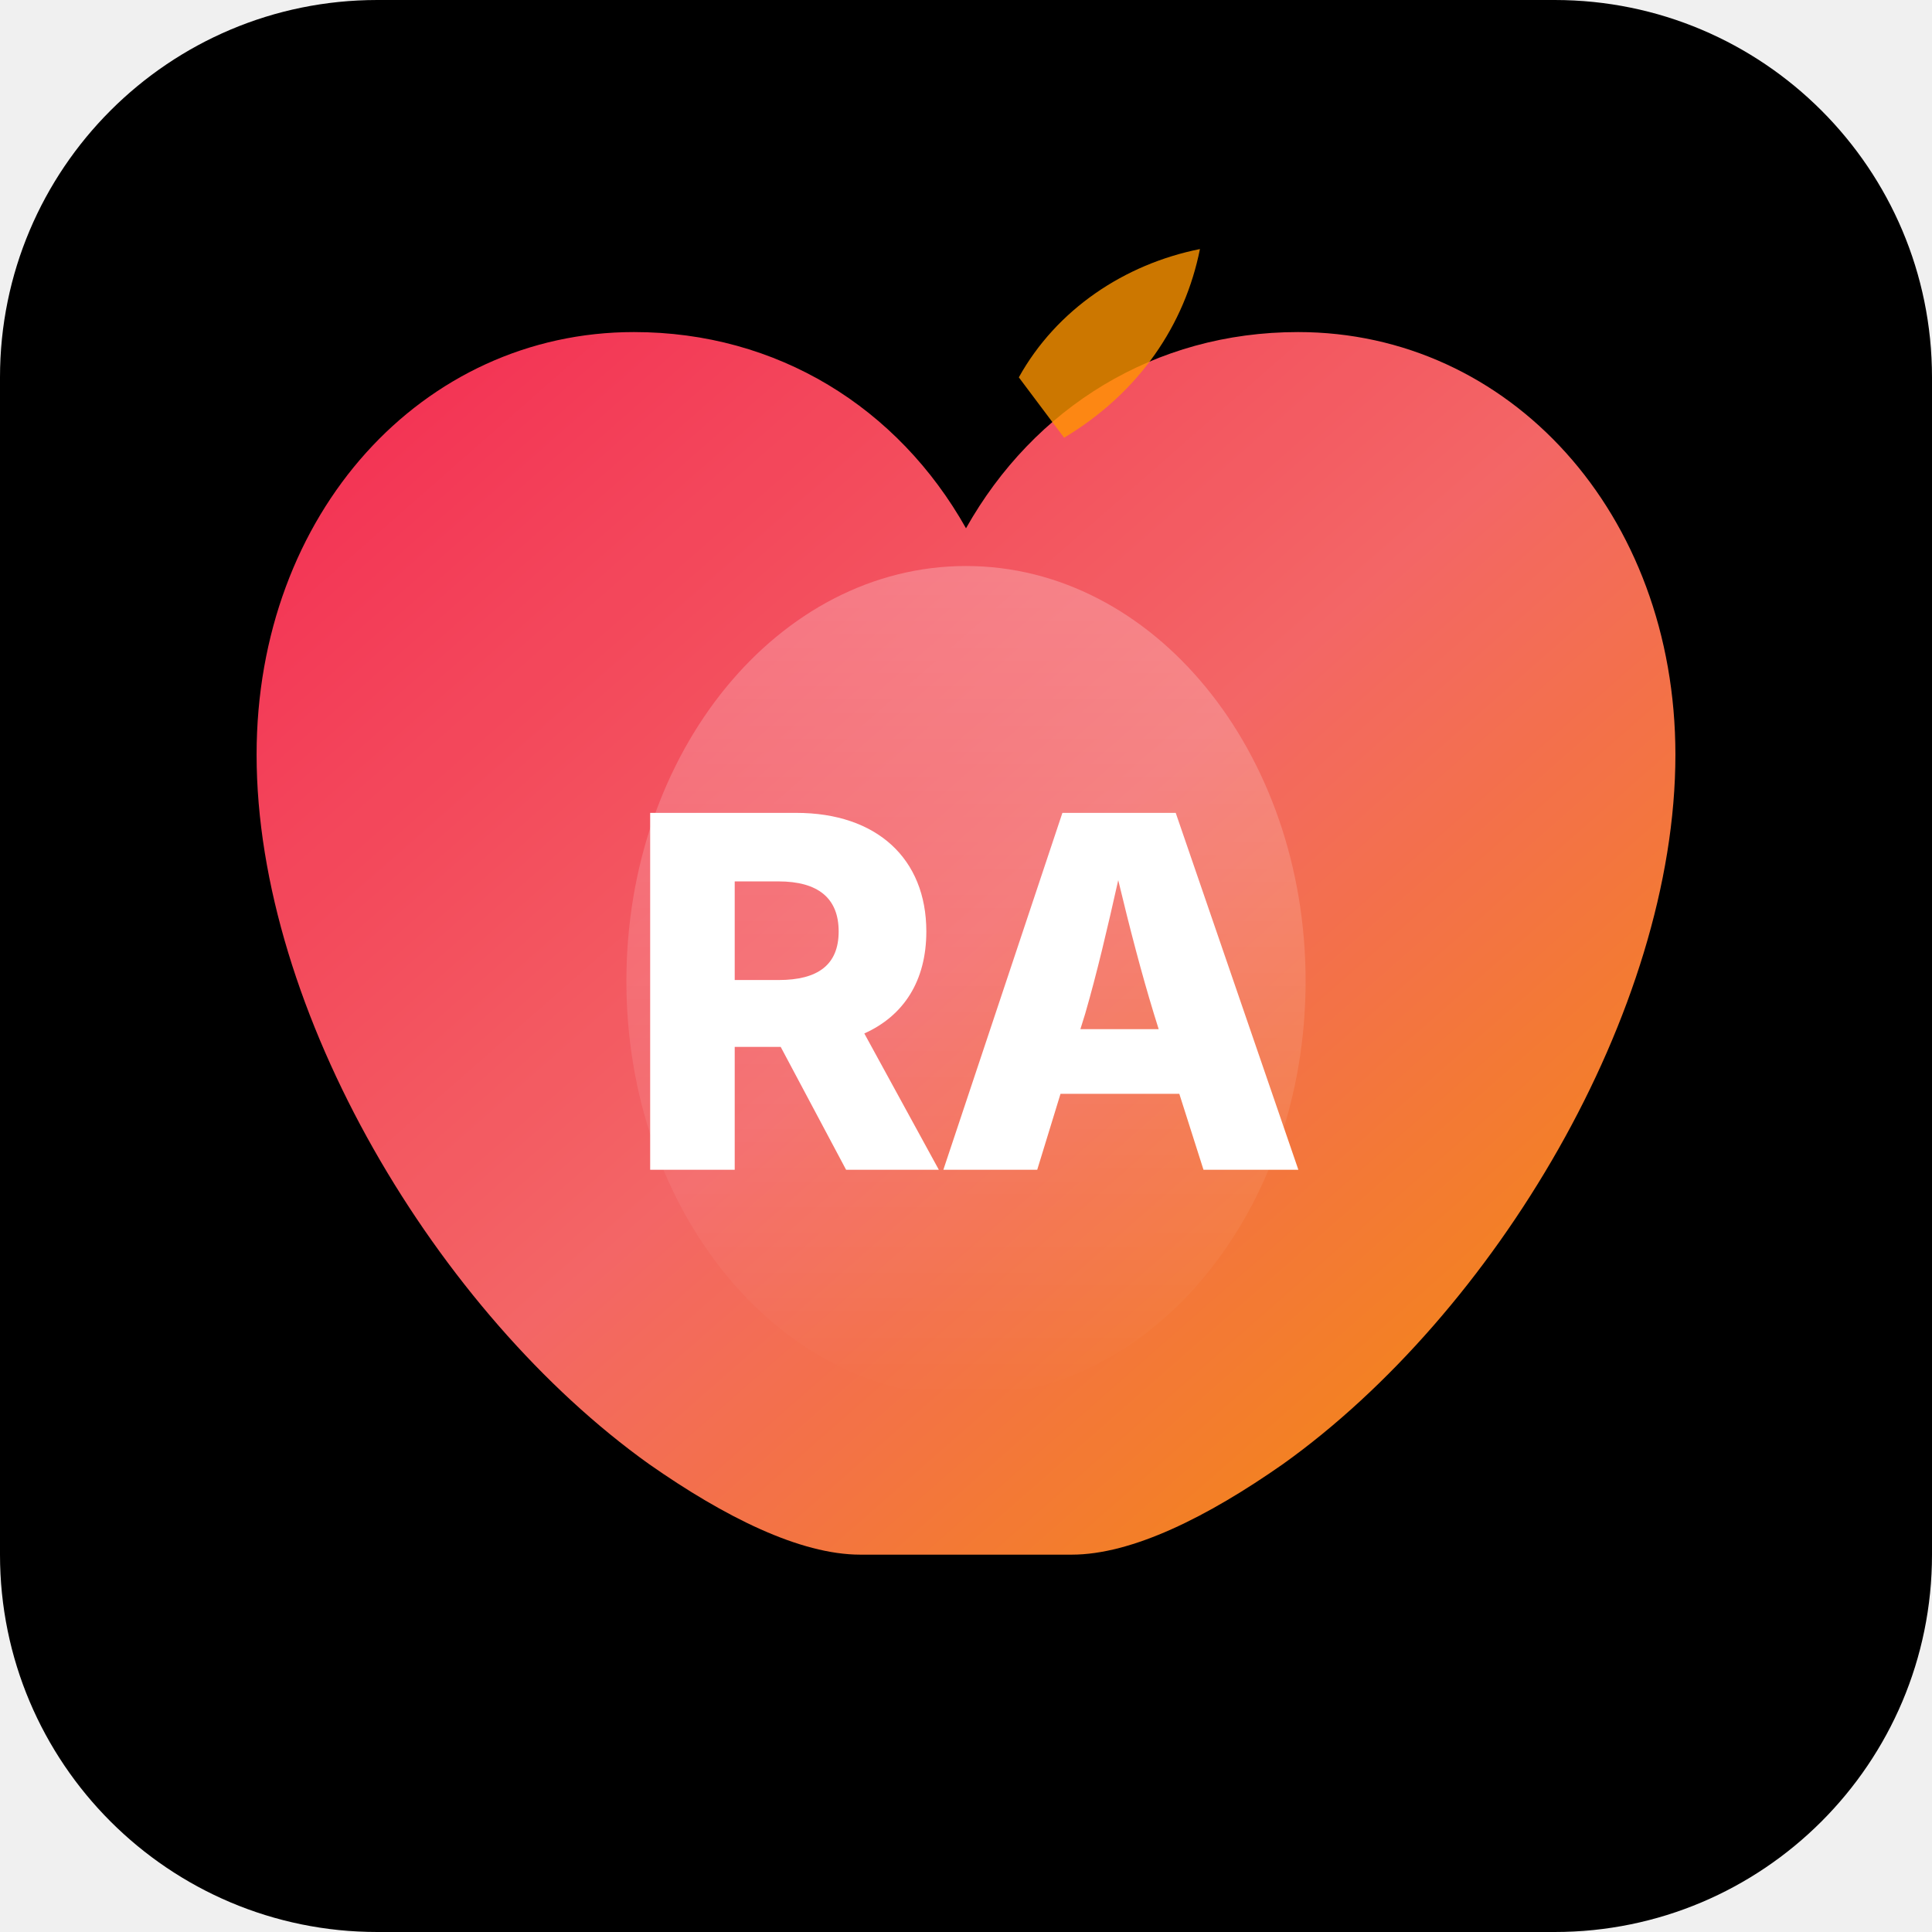
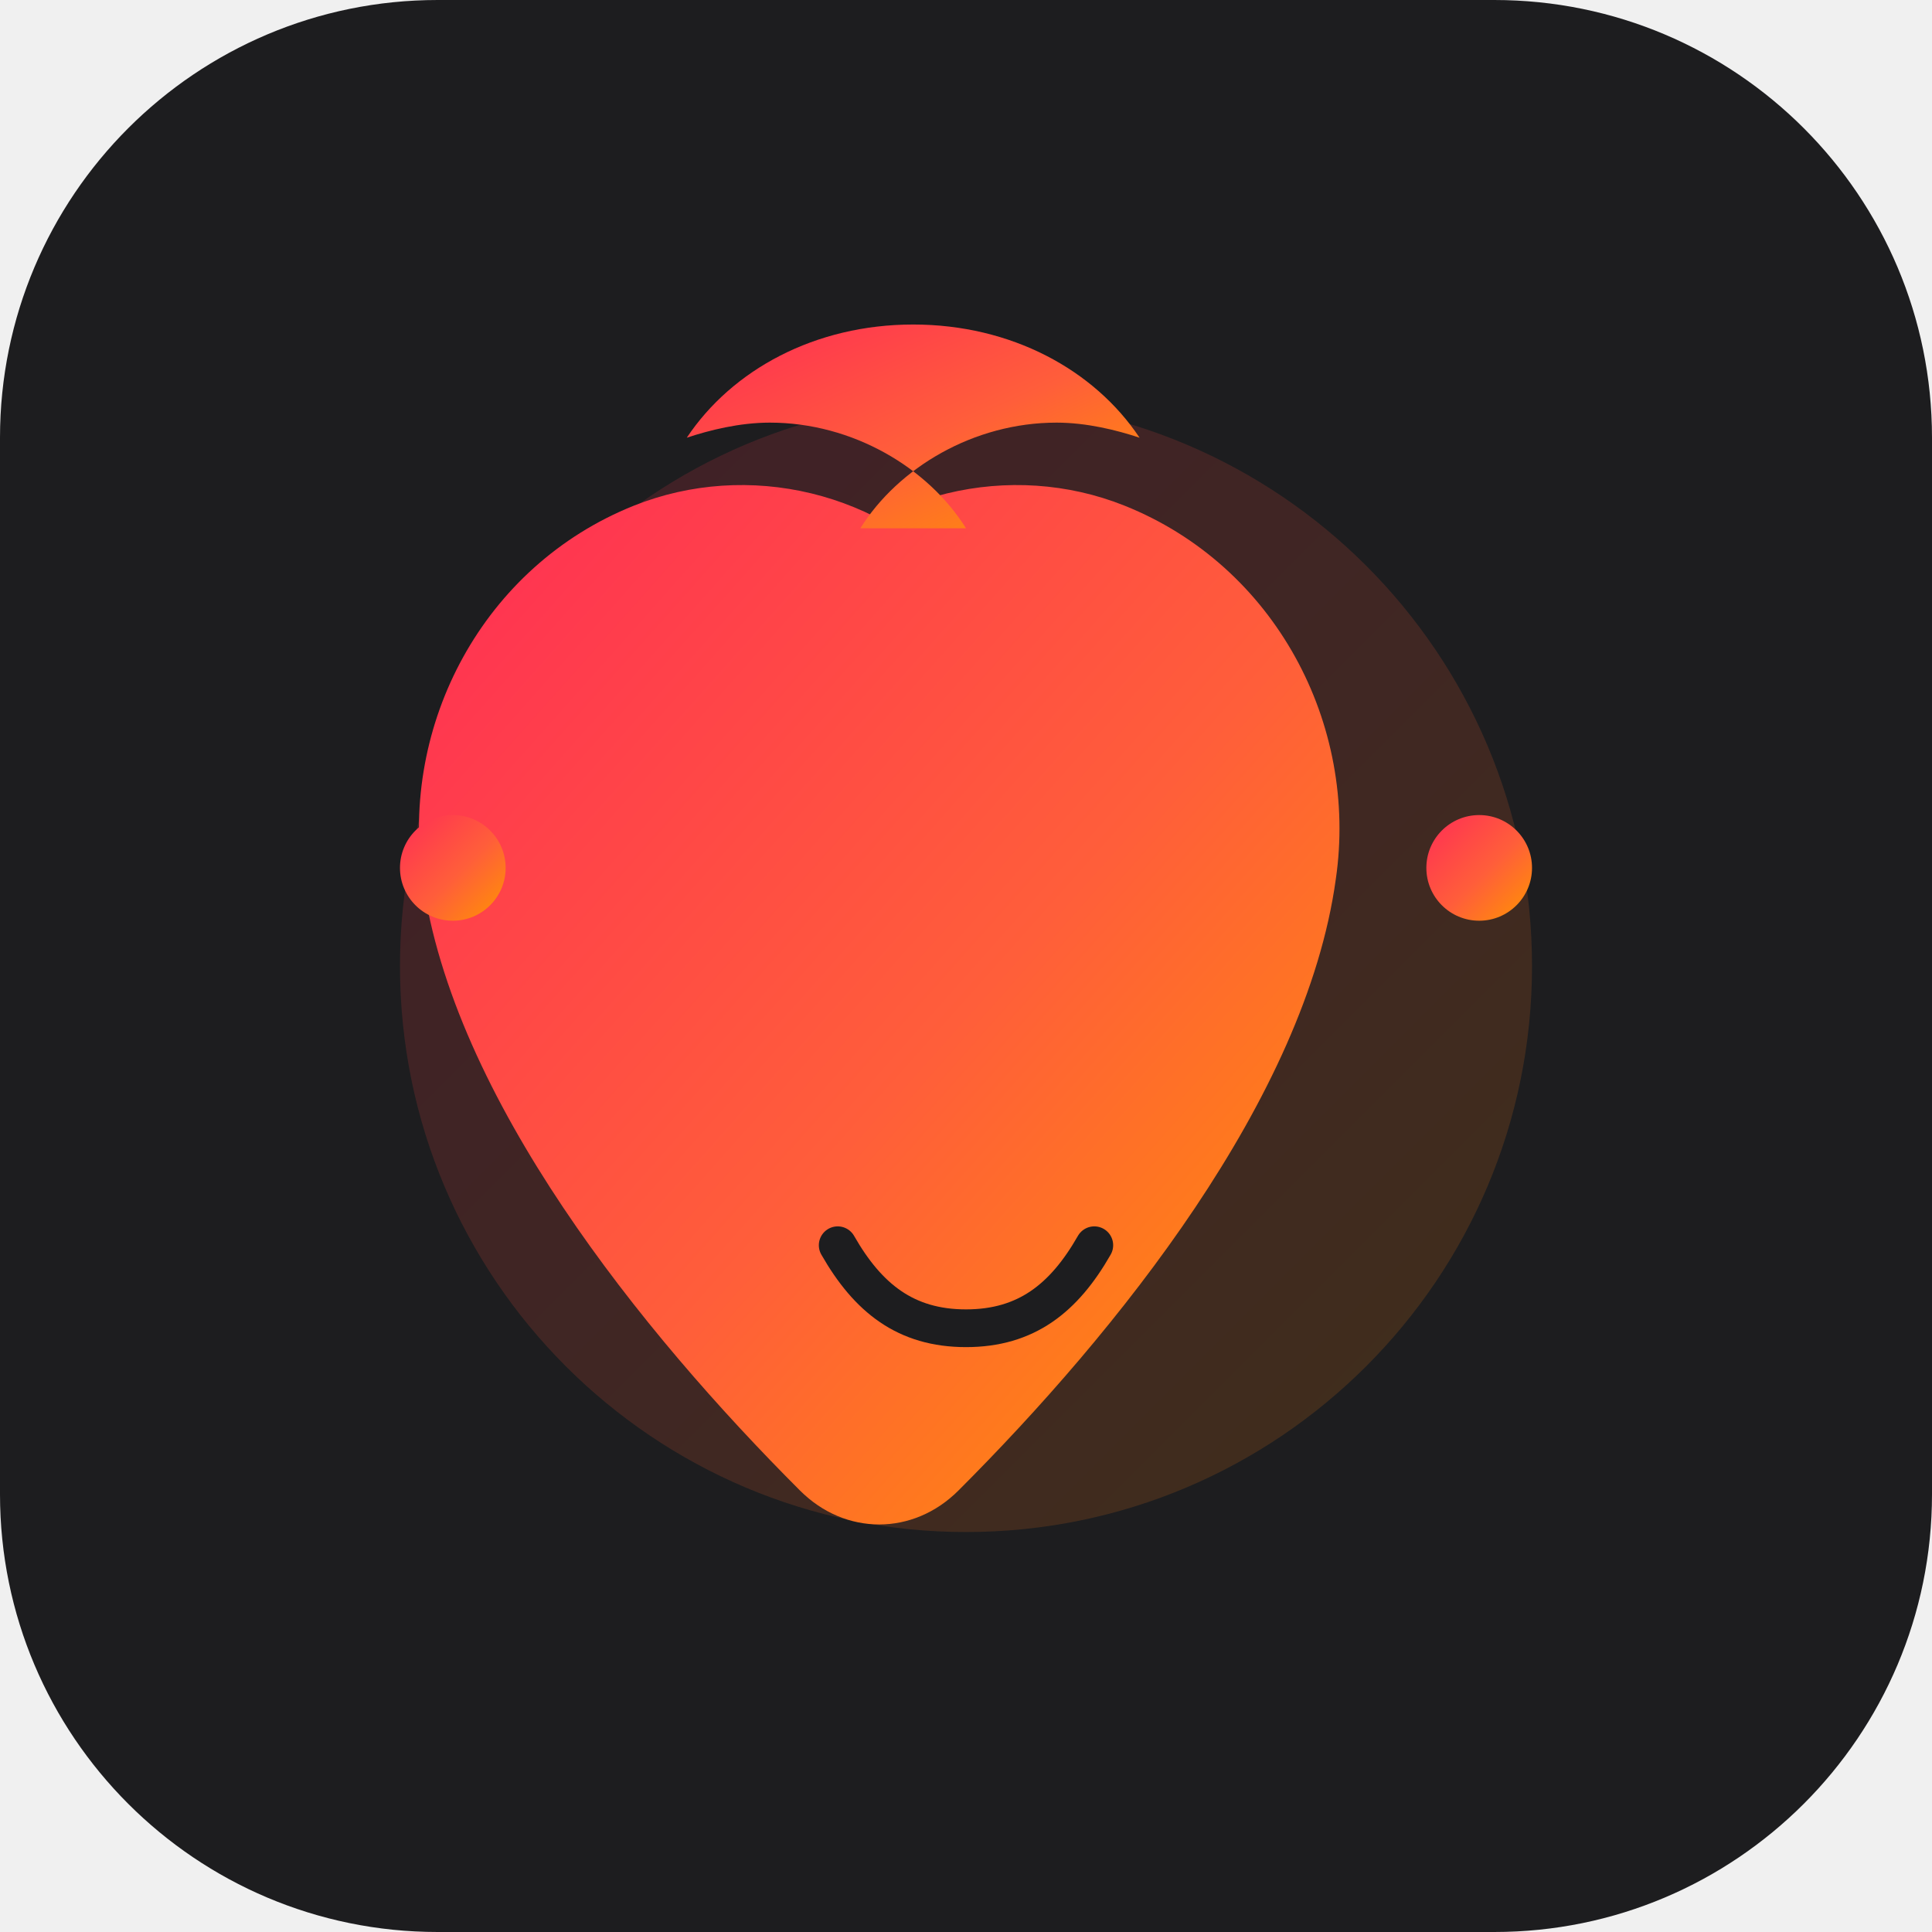
<svg xmlns="http://www.w3.org/2000/svg" viewBox="0 0 512 512">
  <defs>
-     <linearGradient id="a" x1="0" y1="0" x2="1" y2="1">
-       <stop offset="0%" stop-color="#ff2d55" />
-       <stop offset="50%" stop-color="#ff6b6b" />
-       <stop offset="100%" stop-color="#ff9500" />
-     </linearGradient>
-     <linearGradient id="b" x1="0" y1="0" x2="0" y2="1">
-       <stop offset="0%" stop-color="#fff" stop-opacity="0.25" />
-       <stop offset="100%" stop-color="#fff" stop-opacity="0" />
+     <linearGradient id="g" x1="0" y1="0" x2="1" y2="1">
+       <stop offset="0" stop-color="#ff2d55" />
+       <stop offset="0.55" stop-color="#ff5e3a" />
+       <stop offset="1" stop-color="#ff9500" />
    </linearGradient>
  </defs>
-   <rect width="512" height="512" rx="100" fill="#000" />
-   <path d="M256 140c-18-32-50-52-88-52-56 0-100 48-100 112 0 68 48 148 104 188 20 14 40 24 56 24h56c16 0 36-10 56-24 56-40 104-120 104-188 0-64-44-112-100-112-38 0-70 20-88 52z" fill="url(#a)" opacity="0.95" />
-   <path d="M270 100c10-18 28-30 48-34-4 20-16 38-36 50" fill="#ff9500" opacity="0.8" />
-   <ellipse cx="256" cy="260" rx="90" ry="110" fill="url(#b)" />
-   <text x="256" y="310" text-anchor="middle" font-family="SF Pro Display, Inter, system-ui, sans-serif" font-size="130" font-weight="800" fill="#fff" letter-spacing="-4">RA</text>
+   <rect width="512" height="512" rx="116" fill="#1d1d1f" />
+   <circle cx="256" cy="256" r="150" fill="url(#g)" opacity="0.16" />
+   <g fill="none" stroke="url(#g)" stroke-width="30" stroke-linecap="round">
+     <path d="M256 156c-22-26-58-34-88-22-40 16-62 58-56 99 8 58 58 120 100 162 12 12 30 12 42 0 42-42 92-104 100-162 6-41-16-83-56-99-30-12-66-4-88 22z" fill="url(#g)" stroke="none" />
+   </g>
+   <path d="M256 140c-10-16-30-28-52-28-8 0-16 2-22 4 12-18 34-30 60-30 26 0 48 12 60 30-6-2-14-4-22-4-22 0-42 12-52 28z" fill="url(#g)" />
+   <path d="M222 330c8 14 18 22 34 22s26-8 34-22" stroke="#1d1d1f" stroke-width="10" stroke-linecap="round" fill="none" />
+   <path d="M120 230 m-14 0 a14 14 0 1 0 28 0 a14 14 0 1 0 -28 0" fill="url(#g)" />
+   <path d="M392 230 m-14 0 a14 14 0 1 0 28 0 a14 14 0 1 0 -28 0" fill="url(#g)" />
</svg>
